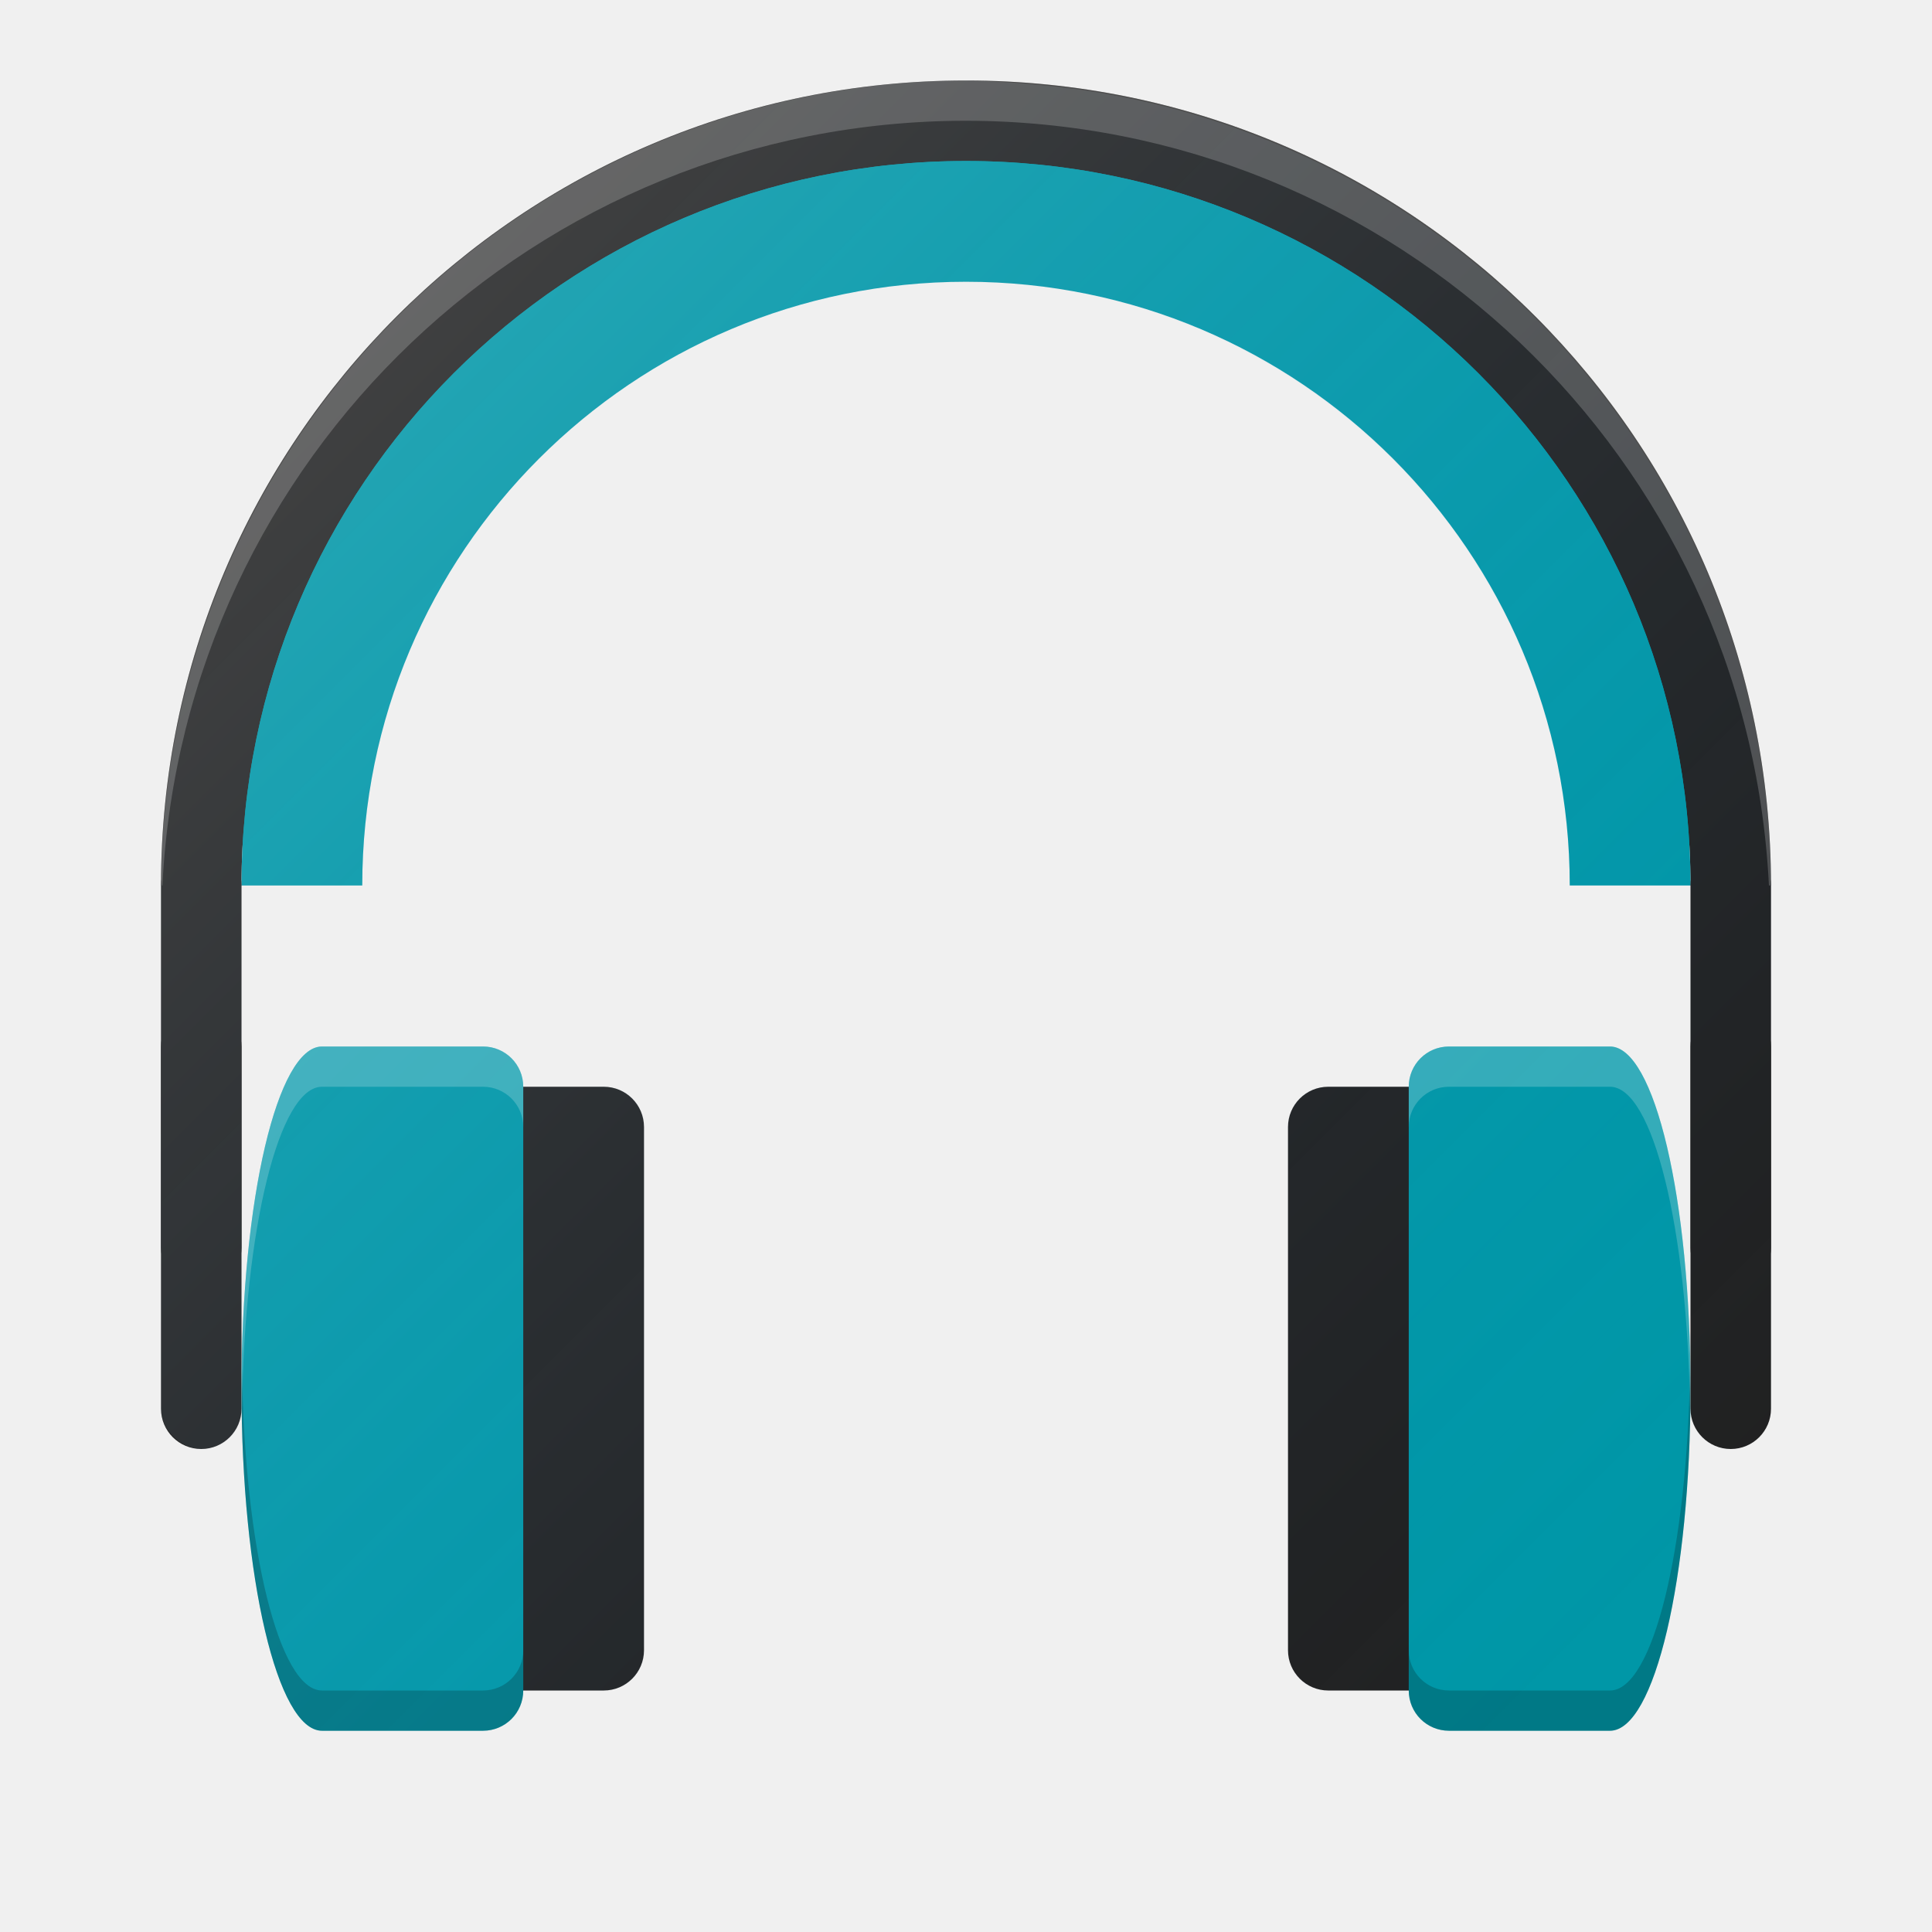
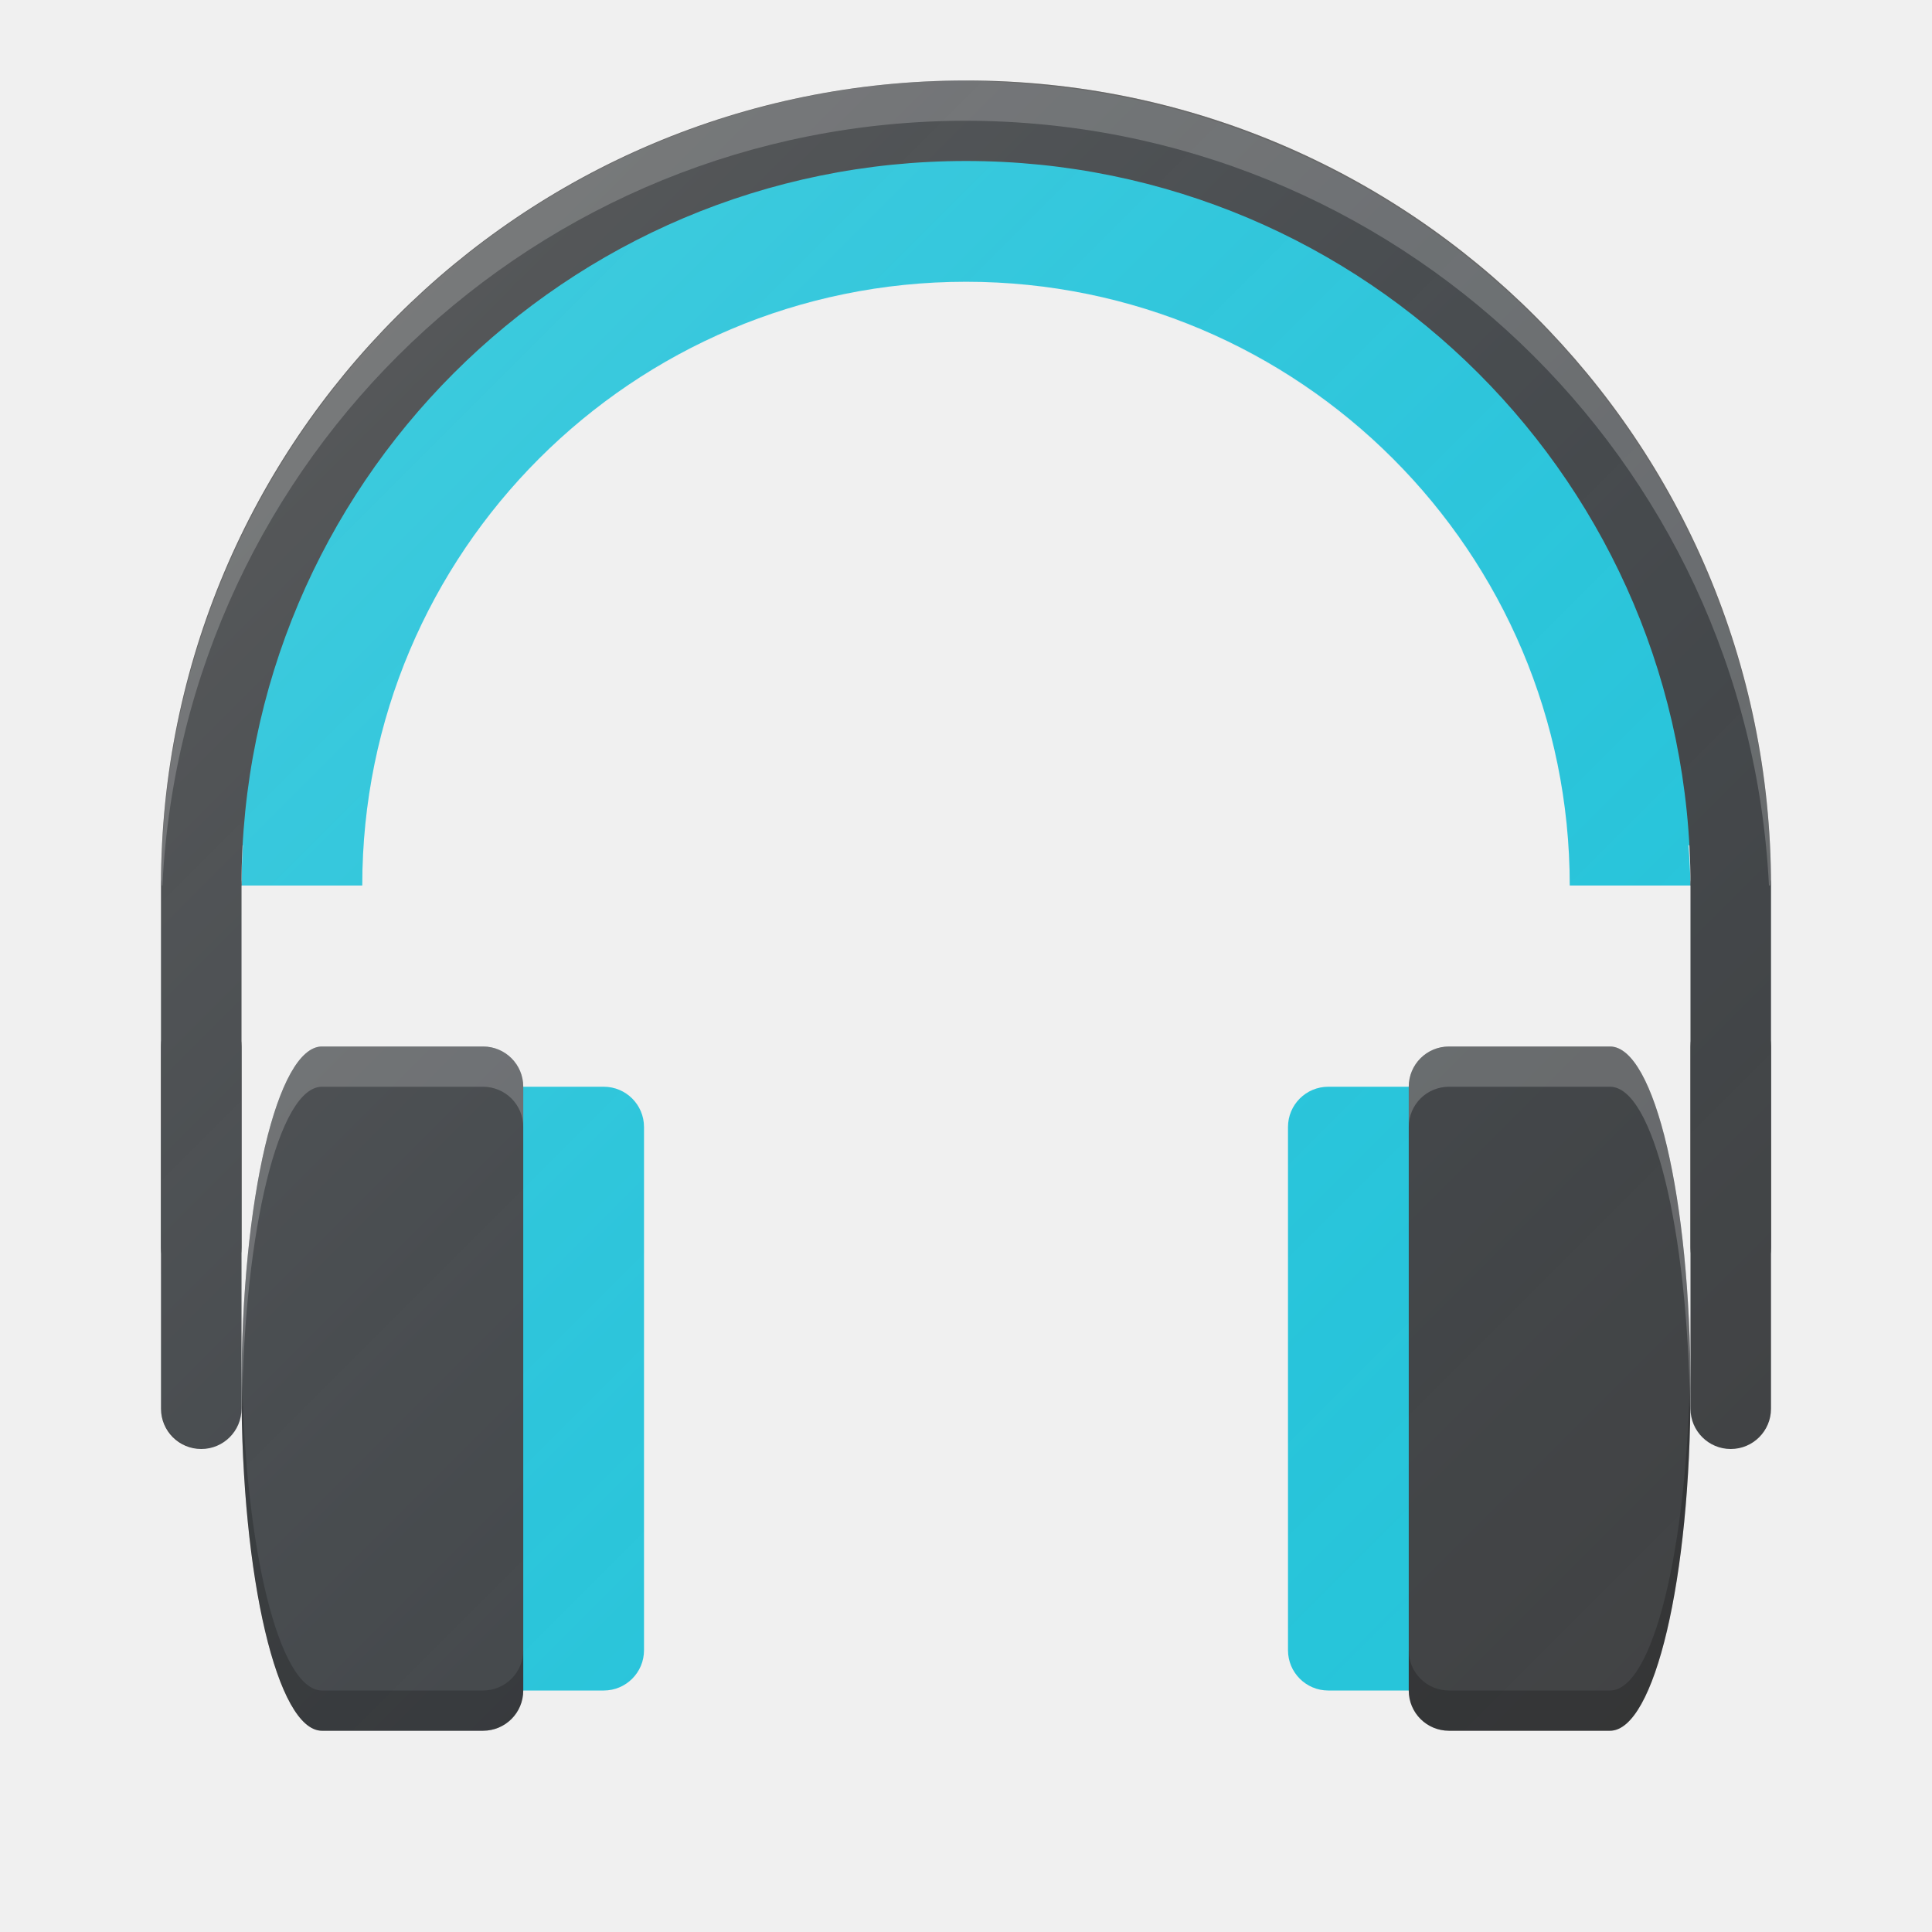
<svg xmlns="http://www.w3.org/2000/svg" xmlns:xlink="http://www.w3.org/1999/xlink" width="48" height="48" viewBox="0 0 48 48" id="svg2" version="1.1">
  <defs id="defs4">
    <filter style="color-interpolation-filters:sRGB" id="filter4630">
      <feFlood flood-opacity="1" flood-color="rgb(0,0,0)" result="flood" id="feFlood4632" />
      <feComposite in="flood" in2="SourceGraphic" operator="in" result="composite1" id="feComposite4634" />
      <feGaussianBlur in="composite1" stdDeviation="0.5" result="blur" id="feGaussianBlur4636" />
      <feOffset dx="0" dy="0.5" result="offset" id="feOffset4638" />
      <feComposite in="SourceGraphic" in2="offset" operator="over" result="composite2" id="feComposite4640" />
    </filter>
    <linearGradient id="linearGradient4165">
      <stop style="stop-color:#ffffff;stop-opacity:0.15" offset="0" id="stop4167" />
      <stop style="stop-color:#177ed5;stop-opacity:0;" offset="1" id="stop4169" />
    </linearGradient>
-     <linearGradient xlink:href="#linearGradient4165" id="linearGradient4171-1" x1="7" y1="1011.362" x2="41" y2="1045.362" gradientUnits="userSpaceOnUse" gradientTransform="matrix(0.9565166,0,0,0.9565206,1.168486,44.71285)" />
+     <linearGradient xlink:href="#linearGradient4165" id="linearGradient4171-1" x1="0.869" y1="1005.362" x2="46.87" y2="1051.362" gradientUnits="userSpaceOnUse" gradientTransform="matrix(0.9565166,0,0,0.9565206,1.168486,44.71285)" />
  </defs>
  <g id="layer1" transform="translate(0,-1004.362)">
-     <path id="path4256" d="m 24,1007.362 a 18,18 0 0 0 -18,18 l 3,0 a 15,15 0 0 1 15,-15 15,15 0 0 1 15,15 l 3,0 a 18,18 0 0 0 -18,-18 z" style="opacity:1;fill:#0097a7;fill-opacity:1;stroke:none;stroke-width:1.666;stroke-linecap:round;stroke-linejoin:round;stroke-miterlimit:4;stroke-dasharray:none;stroke-opacity:1" />
-     <path style="opacity:1;fill:#212121;fill-opacity:1;stroke:none;stroke-width:1.666;stroke-linecap:round;stroke-linejoin:round;stroke-miterlimit:4;stroke-dasharray:none;stroke-opacity:1" d="m 24,1006.362 a 20,20 0 0 0 -20,20 l 2,0 a 18,18 0 0 1 18,-18 18,18 0 0 1 18,18 l 2,0 a 20,20 0 0 0 -20,-20 z" id="path4150" />
-     <path style="opacity:1;fill:#0097a7;fill-opacity:1;stroke:none;stroke-width:1.666;stroke-linecap:round;stroke-linejoin:round;stroke-miterlimit:4;stroke-dasharray:none;stroke-opacity:1" d="M 24 4 A 18 18 0 0 0 6 22 L 9 22 A 15 15 0 0 1 24 7 A 15 15 0 0 1 39 22 L 42 22 A 18 18 0 0 0 24 4 z " transform="translate(0,1004.362)" id="path4157" />
-     <rect style="opacity:1;fill:#212121;fill-opacity:1;stroke:none;stroke-width:1.666;stroke-linecap:round;stroke-linejoin:round;stroke-miterlimit:4;stroke-dasharray:none;stroke-opacity:1" id="rect4168" width="2" height="11" x="4" y="1025.362" rx="1" ry="1" />
-     <rect ry="1" rx="1" y="1025.362" x="42" height="11" width="2" id="rect4170" style="opacity:1;fill:#212121;fill-opacity:1;stroke:none;stroke-width:1.666;stroke-linecap:round;stroke-linejoin:round;stroke-miterlimit:4;stroke-dasharray:none;stroke-opacity:1" />
-     <rect ry="1" rx="1" y="1031.362" x="32" height="15" width="6" id="rect4194" style="opacity:1;fill:#212121;fill-opacity:1;stroke:none;stroke-width:1.666;stroke-linecap:round;stroke-linejoin:round;stroke-miterlimit:4;stroke-dasharray:none;stroke-opacity:1" />
-     <path style="opacity:1;fill:#0097a7;fill-opacity:1;stroke:none;stroke-width:1.666;stroke-linecap:round;stroke-linejoin:round;stroke-miterlimit:4;stroke-dasharray:none;stroke-opacity:1" d="M 36 26 C 35.446 26 35 26.446 35 27 L 35 42 C 35 42.554 35.446 43 36 43 L 37 43 L 39 43 L 40 43 C 41.108 43 42 39.209 42 34.5 C 42 29.791 41.108 26 40 26 L 39 26 L 37 26 L 36 26 z " transform="translate(0,1004.362)" id="rect4172" />
-     <rect ry="1" rx="1" y="1029.362" x="4" height="11" width="2" id="rect4176" style="opacity:1;fill:#212121;fill-opacity:1;stroke:none;stroke-width:1.666;stroke-linecap:round;stroke-linejoin:round;stroke-miterlimit:4;stroke-dasharray:none;stroke-opacity:1" />
-     <rect style="opacity:1;fill:#212121;fill-opacity:1;stroke:none;stroke-width:1.666;stroke-linecap:round;stroke-linejoin:round;stroke-miterlimit:4;stroke-dasharray:none;stroke-opacity:1" id="rect4178" width="2" height="11" x="42" y="1029.362" rx="1" ry="1" />
-     <rect style="opacity:1;fill:#212121;fill-opacity:1;stroke:none;stroke-width:1.666;stroke-linecap:round;stroke-linejoin:round;stroke-miterlimit:4;stroke-dasharray:none;stroke-opacity:1" id="rect4192" width="6" height="15" x="10" y="1031.362" rx="1" ry="1" />
-     <path id="path4184" d="m 12,1030.362 c 0.554,0 1,0.446 1,1 l 0,15 c 0,0.554 -0.446,1 -1,1 l -1,0 -2,0 -1,0 c -1.108,0 -2,-3.791 -2,-8.5 0,-4.709 0.892,-8.5 2,-8.5 l 1,0 2,0 1,0 z" style="opacity:1;fill:#0097a7;fill-opacity:1;stroke:none;stroke-width:1.666;stroke-linecap:round;stroke-linejoin:round;stroke-miterlimit:4;stroke-dasharray:none;stroke-opacity:1" />
+     <path style="opacity:1;fill:#26c6da;fill-opacity:1;stroke:none;stroke-width:1.666;stroke-linecap:round;stroke-linejoin:round;stroke-miterlimit:4;stroke-dasharray:none;stroke-opacity:1" d="m 24,1007.362 a 18,18 0 0 0 -18,18 l 0.035,0 a 18,18 0 0 0 -0.035,1 l 3,0 a 15,15 0 0 1 15,-15 15,15 0 0 1 15,15 l 3,0 a 18,18 0 0 0 -0.051,-1 l 0.051,0 a 18,18 0 0 0 -18,-18 z" id="path4256" />
+     <path style="opacity:1;fill:#424242;fill-opacity:1;stroke:none;stroke-width:1.666;stroke-linecap:round;stroke-linejoin:round;stroke-miterlimit:4;stroke-dasharray:none;stroke-opacity:1" d="m 24,1006.362 a 20,20 0 0 0 -20,20 l 2,0 a 18,18 0 0 1 18,-18 18,18 0 0 1 18,18 l 2,0 a 20,20 0 0 0 -20,-20 z" id="path4150" />
+     <rect style="opacity:1;fill:#424242;fill-opacity:1;stroke:none;stroke-width:1.666;stroke-linecap:round;stroke-linejoin:round;stroke-miterlimit:4;stroke-dasharray:none;stroke-opacity:1" id="rect4168" width="2" height="11" x="4" y="1025.362" rx="1" ry="1" />
+     <rect ry="1" rx="1" y="1025.362" x="42" height="11" width="2" id="rect4170" style="opacity:1;fill:#424242;fill-opacity:1;stroke:none;stroke-width:1.666;stroke-linecap:round;stroke-linejoin:round;stroke-miterlimit:4;stroke-dasharray:none;stroke-opacity:1" />
+     <rect ry="1" rx="1" y="1031.362" x="32" height="15" width="6" id="rect4194" style="opacity:1;fill:#26c6da;fill-opacity:1;stroke:none;stroke-width:1.666;stroke-linecap:round;stroke-linejoin:round;stroke-miterlimit:4;stroke-dasharray:none;stroke-opacity:1" />
+     <path style="opacity:1;fill:#424242;fill-opacity:1;stroke:none;stroke-width:1.666;stroke-linecap:round;stroke-linejoin:round;stroke-miterlimit:4;stroke-dasharray:none;stroke-opacity:1" d="M 36 26 C 35.446 26 35 26.446 35 27 L 35 42 C 35 42.554 35.446 43 36 43 L 37 43 L 39 43 L 40 43 C 41.108 43 42 39.209 42 34.5 C 42 29.791 41.108 26 40 26 L 39 26 L 37 26 L 36 26 z " transform="translate(0,1004.362)" id="rect4172" />
+     <rect ry="1" rx="1" y="1029.362" x="4" height="11" width="2" id="rect4176" style="opacity:1;fill:#424242;fill-opacity:1;stroke:none;stroke-width:1.666;stroke-linecap:round;stroke-linejoin:round;stroke-miterlimit:4;stroke-dasharray:none;stroke-opacity:1" />
+     <rect style="opacity:1;fill:#424242;fill-opacity:1;stroke:none;stroke-width:1.666;stroke-linecap:round;stroke-linejoin:round;stroke-miterlimit:4;stroke-dasharray:none;stroke-opacity:1" id="rect4178" width="2" height="11" x="42" y="1029.362" rx="1" ry="1" />
+     <rect style="opacity:1;fill:#26c6da;fill-opacity:1;stroke:none;stroke-width:1.666;stroke-linecap:round;stroke-linejoin:round;stroke-miterlimit:4;stroke-dasharray:none;stroke-opacity:1" id="rect4192" width="6" height="15" x="10" y="1031.362" rx="1" ry="1" />
+     <path id="path4184" d="m 12,1030.362 c 0.554,0 1,0.446 1,1 l 0,15 c 0,0.554 -0.446,1 -1,1 l -1,0 -2,0 -1,0 c -1.108,0 -2,-3.791 -2,-8.5 0,-4.709 0.892,-8.5 2,-8.5 l 1,0 2,0 1,0 z" style="opacity:1;fill:#424242;fill-opacity:1;stroke:none;stroke-width:1.666;stroke-linecap:round;stroke-linejoin:round;stroke-miterlimit:4;stroke-dasharray:none;stroke-opacity:1" />
    <path style="fill:url(#linearGradient4171-1);fill-opacity:1;stroke:none;stroke-width:2;stroke-linecap:round;stroke-linejoin:round;stroke-miterlimit:4;stroke-dasharray:none;stroke-opacity:1" d="m 24,1006.362 a 20,20 0 0 0 -15.975,8 20,20 0 0 0 -4.014,11.664 20,20 0 0 0 -0.012,0.336 l 0,9 0,3 0,1 c 0,0.116 0.029,0.223 0.064,0.326 0.015,0.041 0.03,0.081 0.051,0.119 0.022,0.043 0.053,0.078 0.08,0.117 0.073,0.098 0.159,0.188 0.262,0.256 0.158,0.105 0.338,0.182 0.543,0.182 0.554,0 1,-0.446 1,-1 l 0,-0.5 0,-8.5 0,-4 3,0 a 15,15 0 0 1 6.025,-12 15,15 0 0 1 0.004,0 15,15 0 0 1 1.211,-0.816 15,15 0 0 1 0.107,-0.062 15,15 0 0 1 1.176,-0.633 15,15 0 0 1 0.238,-0.107 15,15 0 0 1 1.125,-0.467 15,15 0 0 1 0.322,-0.107 15,15 0 0 1 1.08,-0.324 15,15 0 0 1 0.451,-0.102 15,15 0 0 1 0.979,-0.193 15,15 0 0 1 0.594,-0.072 15,15 0 0 1 0.922,-0.086 15,15 0 0 1 0.766,-0.027 15,15 0 0 1 8.959,2.99 15,15 0 0 1 0.012,0.01 15,15 0 0 1 6.029,12 l 3,0 0,9 0,3.5 0,0.5 c 0,0.554 0.446,1 1,1 0.205,0 0.385,-0.076 0.543,-0.182 0.103,-0.068 0.189,-0.158 0.262,-0.256 0.027,-0.039 0.059,-0.074 0.08,-0.117 0.02,-0.038 0.036,-0.078 0.051,-0.119 0.036,-0.103 0.064,-0.211 0.064,-0.326 l 0,-1 0,-8 0,-4 a 20,20 0 0 0 -4.031,-12 20,20 0 0 0 -1.258,-1.514 20,20 0 0 0 -0.049,-0.053 20,20 0 0 0 -1.344,-1.322 20,20 0 0 0 -0.127,-0.109 20,20 0 0 0 -1.412,-1.135 20,20 0 0 0 -0.172,-0.123 20,20 0 0 0 -1.451,-0.947 20,20 0 0 0 -0.297,-0.17 20,20 0 0 0 -1.422,-0.736 20,20 0 0 0 -0.422,-0.188 20,20 0 0 0 -1.389,-0.551 20,20 0 0 0 -0.539,-0.18 20,20 0 0 0 -1.301,-0.371 20,20 0 0 0 -0.729,-0.162 20,20 0 0 0 -1.184,-0.211 20,20 0 0 0 -0.85,-0.103 20,20 0 0 0 -1.256,-0.098 20,20 0 0 0 -0.77,-0.03 z m 18,32.5 c 0,-4.709 -0.892,-8.5 -2,-8.5 l -1,0 -2,0 -1,0 c -0.554,0 -1,0.446 -1,1 l -2,0 c -0.554,0 -1,0.446 -1,1 l 0,10 0,3 c 0,0.554 0.446,1 1,1 l 2,0 c 0,0.554 0.446,1 1,1 l 1,0 2,0 1,0 c 0.063,0 0.124,-0.015 0.186,-0.039 0.02,-0.01 0.039,-0.019 0.059,-0.029 0.033,-0.017 0.065,-0.039 0.098,-0.062 0.091,-0.067 0.181,-0.154 0.268,-0.271 9.95e-4,0 0.003,0 0.004,0 0.004,0 0.006,-0.013 0.01,-0.018 0.072,-0.101 0.141,-0.228 0.209,-0.361 0.068,-0.132 0.132,-0.289 0.195,-0.451 0.038,-0.099 0.079,-0.184 0.115,-0.293 10e-4,0 0.003,-0.01 0.004,-0.01 0.081,-0.244 0.159,-0.514 0.23,-0.807 0.051,-0.209 0.097,-0.442 0.143,-0.674 0.025,-0.125 0.051,-0.248 0.074,-0.379 0.045,-0.256 0.087,-0.522 0.125,-0.799 0.016,-0.112 0.029,-0.228 0.043,-0.344 0.038,-0.305 0.074,-0.614 0.104,-0.94 5.7e-5,-6e-4 -5.6e-5,0 0,0 0.084,-0.94 0.135,-1.95 0.135,-3.018 z m -36,0 c 0,1.068 0.051,2.078 0.135,3.018 5.9e-5,6e-4 -6e-5,0 0,0 0.029,0.326 0.066,0.635 0.104,0.94 0.014,0.115 0.027,0.232 0.043,0.344 0.038,0.277 0.08,0.543 0.125,0.799 0.023,0.131 0.049,0.254 0.074,0.379 0.046,0.232 0.091,0.464 0.143,0.674 0.073,0.296 0.152,0.57 0.234,0.816 0.036,0.109 0.077,0.195 0.115,0.293 0.064,0.163 0.127,0.319 0.195,0.451 0.068,0.133 0.137,0.261 0.209,0.361 0.005,0.01 0.009,0.015 0.014,0.022 0.086,0.117 0.176,0.205 0.268,0.271 0.032,0.024 0.065,0.046 0.098,0.062 0.019,0.01 0.039,0.022 0.059,0.029 0.061,0.024 0.123,0.039 0.186,0.039 l 1,0 2,0 1,0 c 0.554,0 1,-0.446 1,-1 l 2,0 c 0.554,0 1,-0.446 1,-1 l 0,-3 0,-10 c 0,-0.554 -0.446,-1 -1,-1 l -2,0 c 0,-0.554 -0.446,-1 -1,-1 l -1,0 -2,0 -1,0 c -1.108,0 -2,3.791 -2,8.5 z" id="circle4163-3" />
-     <path style="opacity:1;fill:#ffffff;fill-opacity:0.2;stroke:none;stroke-width:1.666;stroke-linecap:round;stroke-linejoin:round;stroke-miterlimit:4;stroke-dasharray:none;stroke-opacity:1" d="M 24 2 A 20 20 0 0 0 4 22 L 4.035 22 A 20 20 0 0 1 24 3 A 20 20 0 0 1 43.949 22 L 44 22 A 20 20 0 0 0 24 2 z " transform="translate(0,1004.362)" id="path4240" />
+     <path style="opacity:1;fill:#ffffff;fill-opacity:0.2;stroke:none;stroke-width:1.666;stroke-linecap:round;stroke-linejoin:round;stroke-miterlimit:4;stroke-dasharray:none;stroke-opacity:1" d="m 24,1006.362 a 20,20 0 0 0 -20,20 l 0.035,0 a 20,20 0 0 1 19.965,-19 20,20 0 0 1 19.949,19 l 0.051,0 a 20,20 0 0 0 -20,-20 z" id="path4240" />
    <path style="opacity:1;fill:#ffffff;fill-opacity:0.2;stroke:none;stroke-width:1.666;stroke-linecap:round;stroke-linejoin:round;stroke-miterlimit:4;stroke-dasharray:none;stroke-opacity:1" d="M 8 26 C 6.892 26 6 29.791 6 34.5 C 6 34.671 6.009 34.831 6.012 35 C 6.073 30.531 6.932 27 8 27 L 9 27 L 11 27 L 12 27 C 12.554 27 13 27.446 13 28 L 13 27 C 13 26.446 12.554 26 12 26 L 11 26 L 9 26 L 8 26 z " transform="translate(0,1004.362)" id="path4245" />
    <path id="path4250" d="m 8,1047.362 c -1.108,0 -2,-3.791 -2,-8.5 0,-0.171 0.009,-0.331 0.012,-0.5 0.062,4.47 0.921,8 1.988,8 l 1,0 2,0 1,0 c 0.554,0 1,-0.446 1,-1 l 0,1 c 0,0.554 -0.446,1 -1,1 l -1,0 -2,0 -1,0 z" style="opacity:1;fill:#000000;fill-opacity:0.2;stroke:none;stroke-width:1.666;stroke-linecap:round;stroke-linejoin:round;stroke-miterlimit:4;stroke-dasharray:none;stroke-opacity:1" />
    <path id="path4252" d="m 40,1030.362 c 1.108,0 2,3.791 2,8.5 0,0.171 -0.009,0.331 -0.012,0.5 -0.062,-4.47 -0.921,-8 -1.988,-8 l -1,0 -2,0 -1,0 c -0.554,0 -1,0.446 -1,1 l 0,-1 c 0,-0.554 0.446,-1 1,-1 l 1,0 2,0 1,0 z" style="opacity:1;fill:#ffffff;fill-opacity:0.2;stroke:none;stroke-width:1.666;stroke-linecap:round;stroke-linejoin:round;stroke-miterlimit:4;stroke-dasharray:none;stroke-opacity:1" />
    <path style="opacity:1;fill:#000000;fill-opacity:0.2;stroke:none;stroke-width:1.666;stroke-linecap:round;stroke-linejoin:round;stroke-miterlimit:4;stroke-dasharray:none;stroke-opacity:1" d="m 40,1047.362 c 1.108,0 2,-3.791 2,-8.5 0,-0.171 -0.009,-0.331 -0.012,-0.5 -0.062,4.47 -0.921,8 -1.988,8 l -1,0 -2,0 -1,0 c -0.554,0 -1,-0.446 -1,-1 l 0,1 c 0,0.554 0.446,1 1,1 l 1,0 2,0 1,0 z" id="path4254" />
  </g>
</svg>
